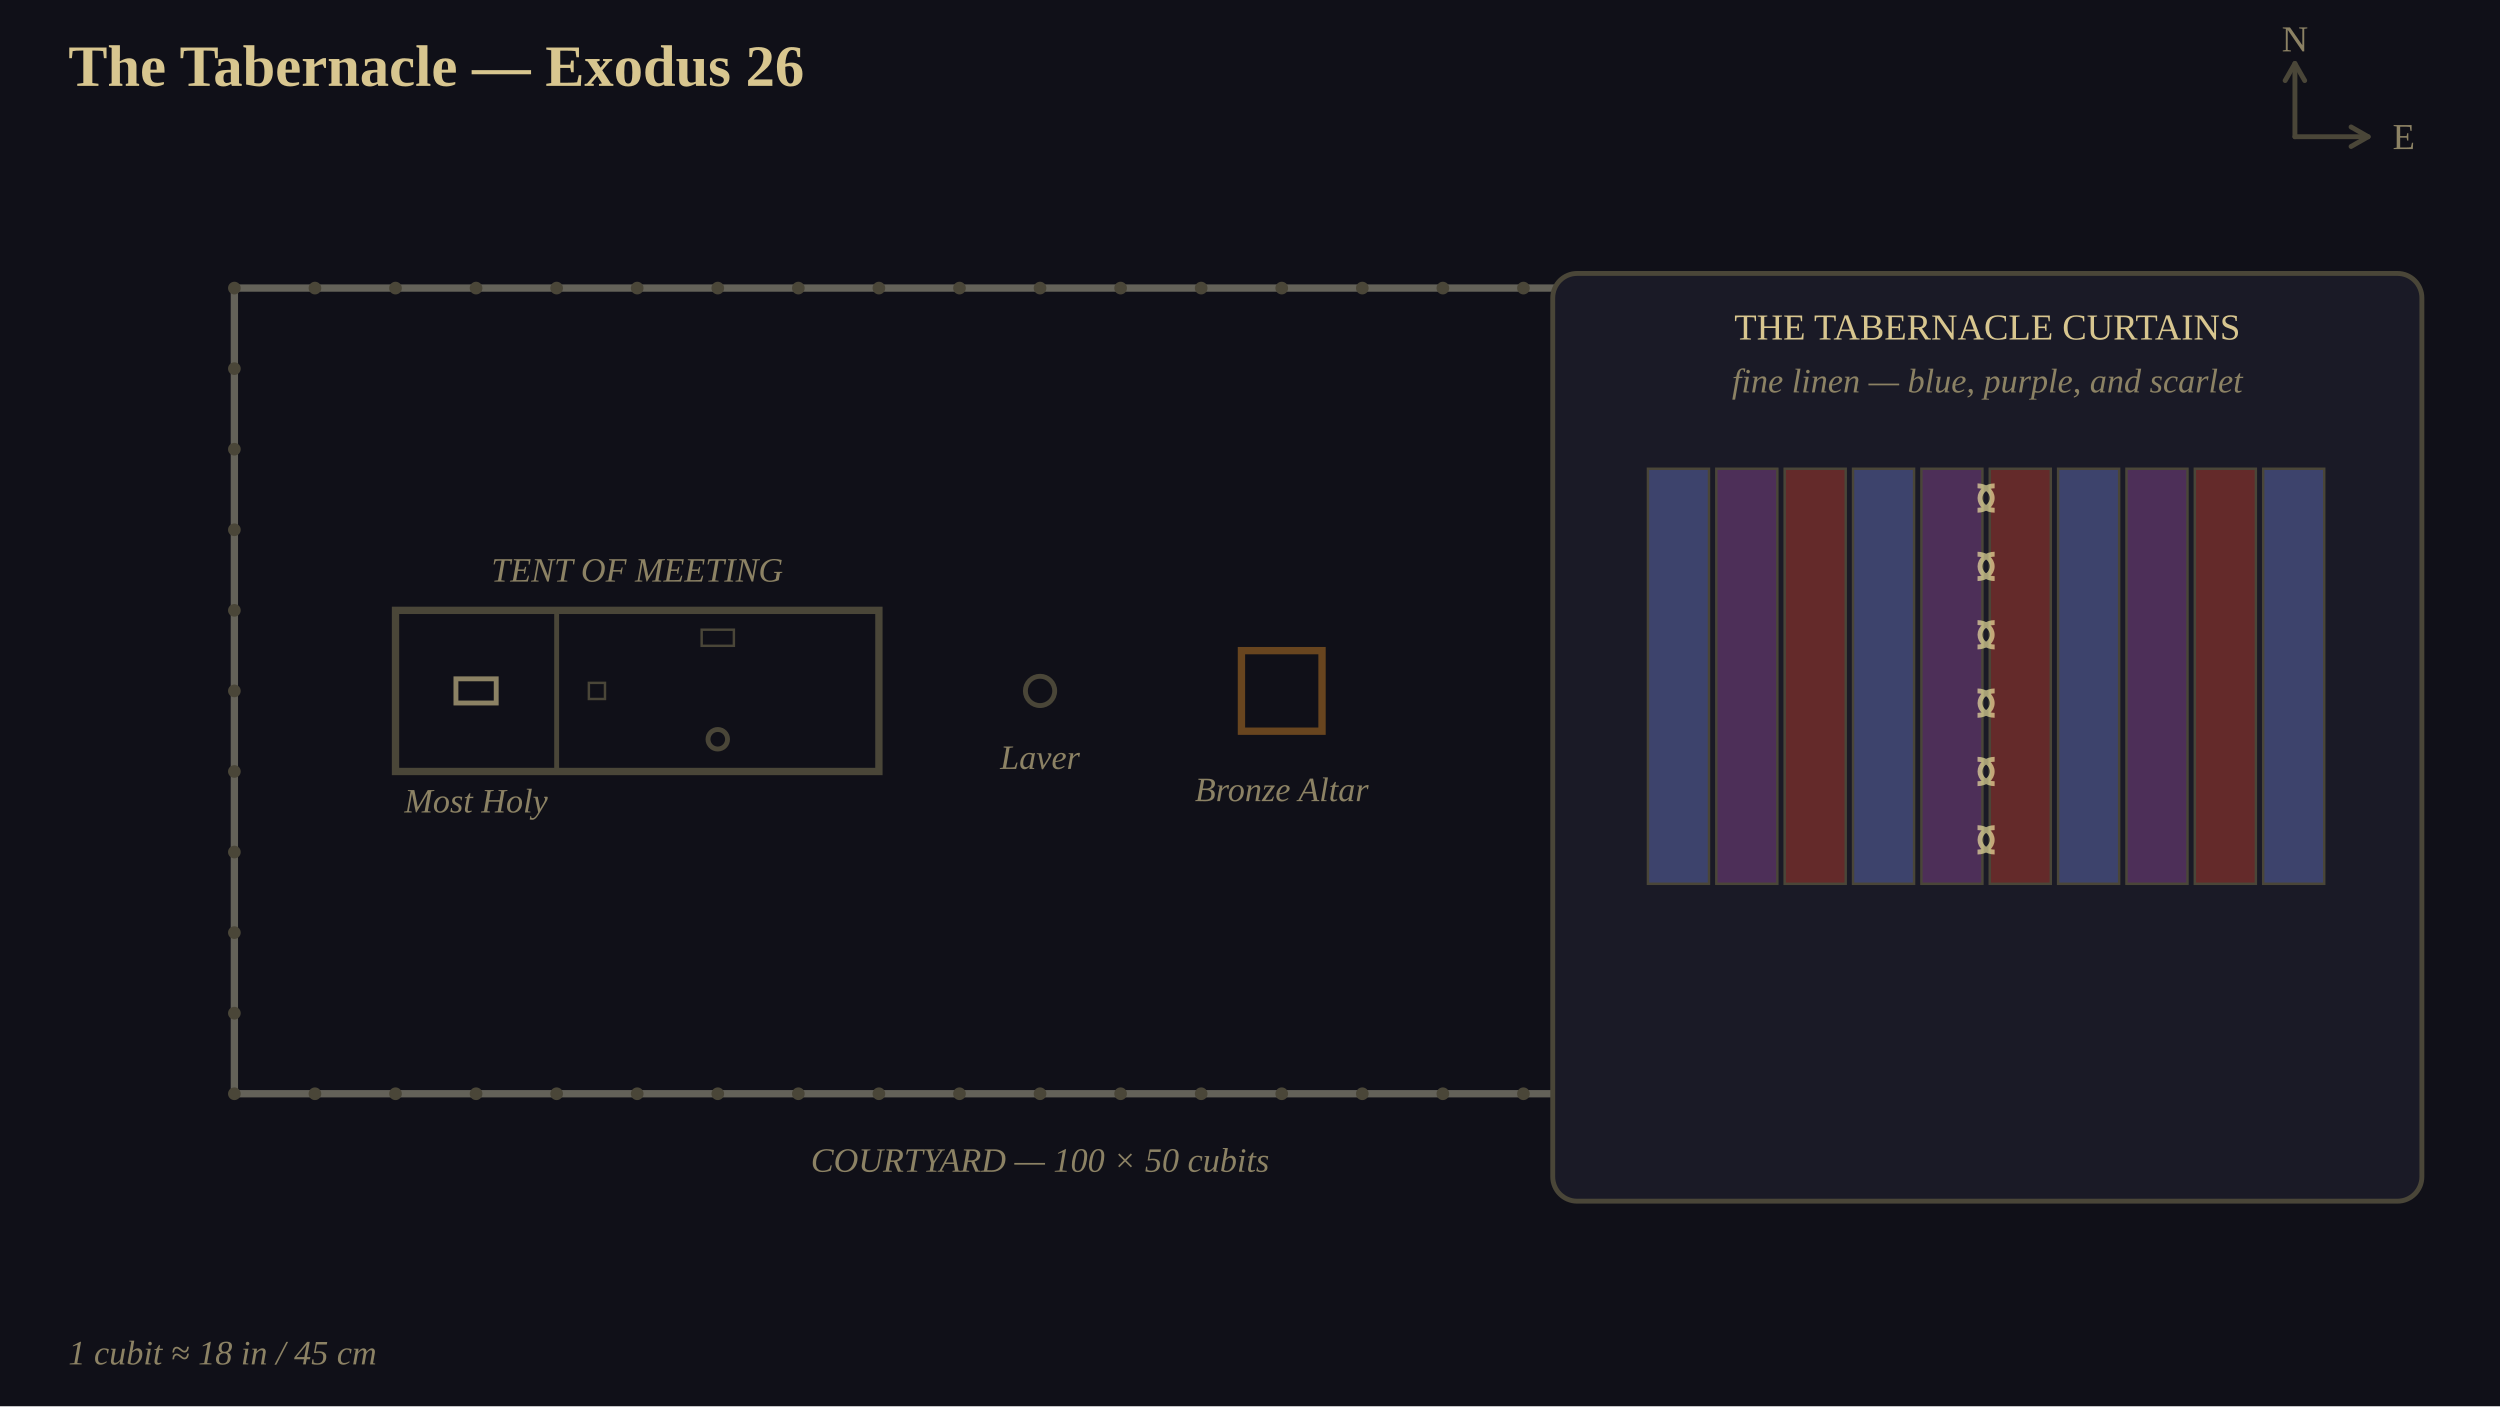
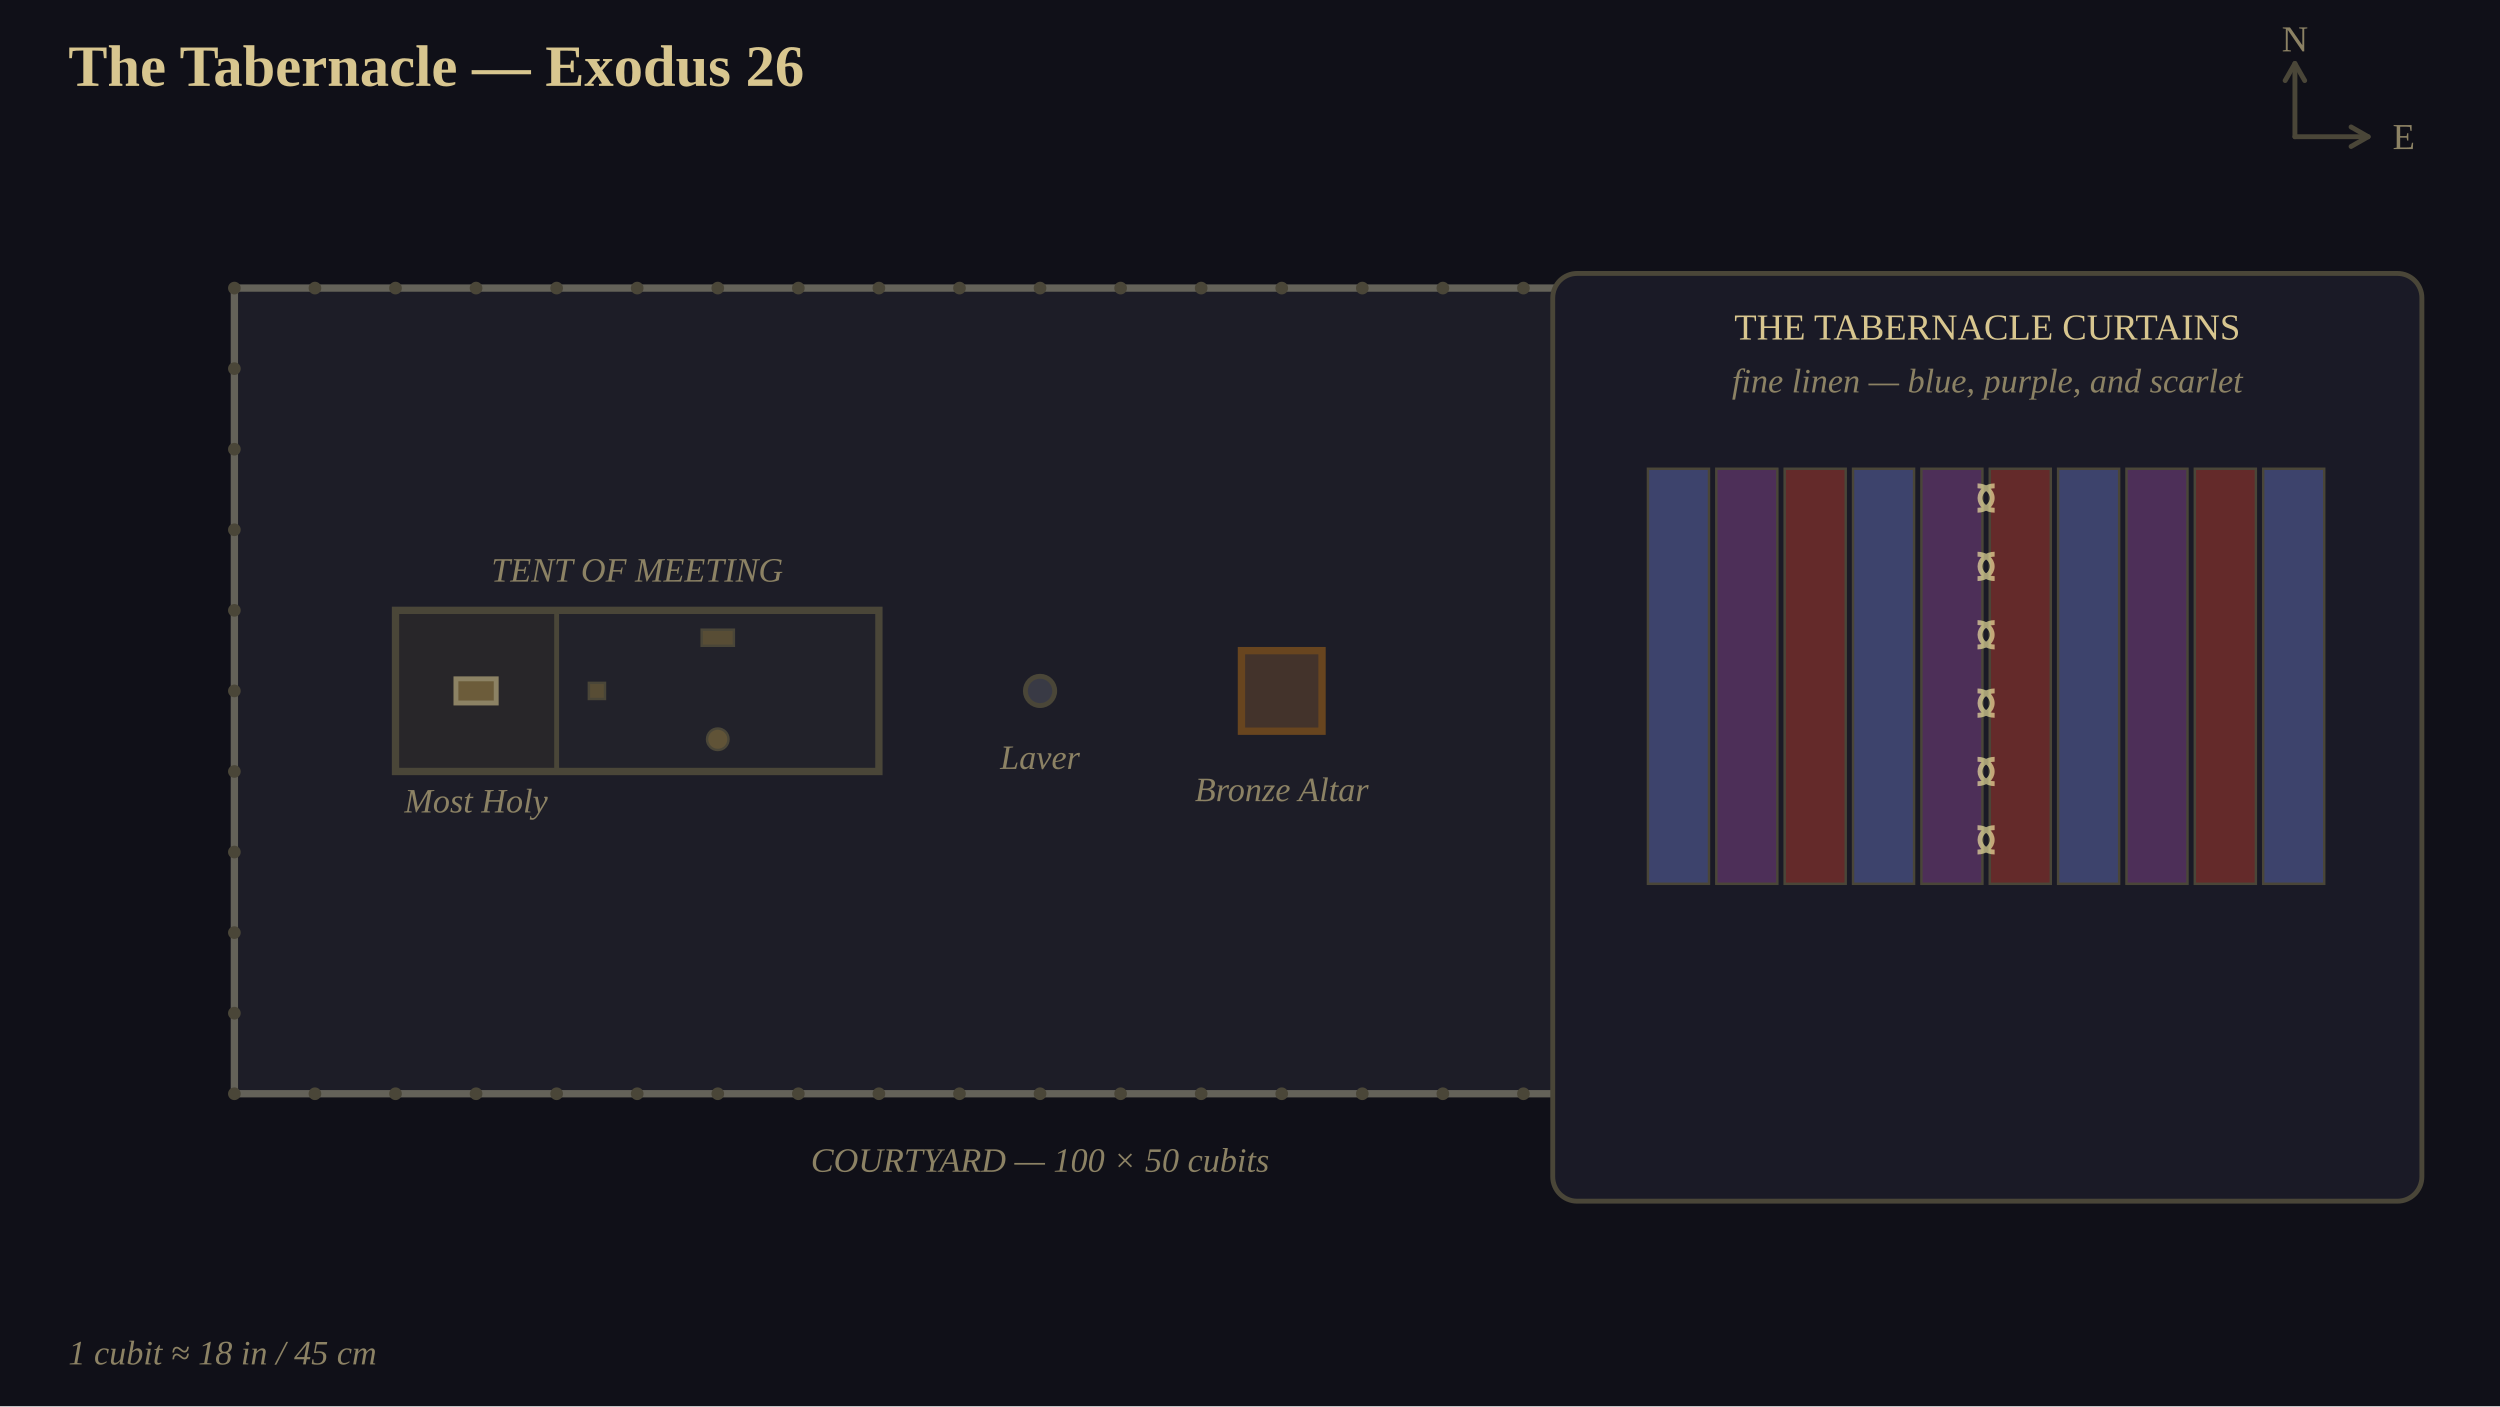
<svg xmlns="http://www.w3.org/2000/svg" viewBox="0 0 1024 576" width="1024" height="576" font-family="Georgia, 'Times New Roman', serif">
  <rect x="0" y="0" width="1024" height="576" fill="rgb(16,16,24)" />
+   <rect x="96" y="118" width="660" height="330" fill="rgb(29,29,39)" />
+   <rect x="162" y="250" width="198" height="66" fill="rgb(34,34,42)" />
+   <rect x="162" y="250" width="66" height="66" fill="rgb(40,38,41)" />
  <polyline points="96,118 756,118" stroke-linejoin="round" stroke-linecap="round" fill="none" stroke="rgb(100,98,89)" stroke-width="3" />
  <polyline points="96,448 756,448" stroke-linejoin="round" stroke-linecap="round" fill="none" stroke="rgb(100,98,89)" stroke-width="3" />
  <polyline points="96,118 96,448" stroke-linejoin="round" stroke-linecap="round" fill="none" stroke="rgb(100,98,89)" stroke-width="3" />
  <polyline points="756,118 756,217" stroke-linejoin="round" stroke-linecap="round" fill="none" stroke="rgb(100,98,89)" stroke-width="3" />
  <polyline points="756,349 756,448" stroke-linejoin="round" stroke-linecap="round" fill="none" stroke="rgb(100,98,89)" stroke-width="3" />
  <polyline points="756,217 756,250" stroke-linejoin="round" stroke-linecap="round" fill="none" stroke="rgb(61,67,108)" stroke-width="5" />
  <polyline points="756,250 756,283" stroke-linejoin="round" stroke-linecap="round" fill="none" stroke="rgb(77,47,88)" stroke-width="5" />
  <polyline points="756,283 756,316" stroke-linejoin="round" stroke-linecap="round" fill="none" stroke="rgb(100,42,42)" stroke-width="5" />
  <polyline points="756,316 756,349" stroke-linejoin="round" stroke-linecap="round" fill="none" stroke="rgb(100,98,89)" stroke-width="5" />
  <ellipse cx="96" cy="118" rx="2.6" ry="2.6" fill="rgb(74,70,56)" />
  <ellipse cx="129" cy="118" rx="2.6" ry="2.6" fill="rgb(74,70,56)" />
  <ellipse cx="162" cy="118" rx="2.6" ry="2.6" fill="rgb(74,70,56)" />
  <ellipse cx="195" cy="118" rx="2.6" ry="2.6" fill="rgb(74,70,56)" />
  <ellipse cx="228" cy="118" rx="2.6" ry="2.6" fill="rgb(74,70,56)" />
  <ellipse cx="261" cy="118" rx="2.6" ry="2.6" fill="rgb(74,70,56)" />
  <ellipse cx="294" cy="118" rx="2.6" ry="2.6" fill="rgb(74,70,56)" />
  <ellipse cx="327" cy="118" rx="2.6" ry="2.6" fill="rgb(74,70,56)" />
  <ellipse cx="360" cy="118" rx="2.6" ry="2.6" fill="rgb(74,70,56)" />
  <ellipse cx="393" cy="118" rx="2.6" ry="2.6" fill="rgb(74,70,56)" />
  <ellipse cx="426" cy="118" rx="2.6" ry="2.6" fill="rgb(74,70,56)" />
  <ellipse cx="459" cy="118" rx="2.6" ry="2.6" fill="rgb(74,70,56)" />
  <ellipse cx="492" cy="118" rx="2.6" ry="2.6" fill="rgb(74,70,56)" />
  <ellipse cx="525" cy="118" rx="2.6" ry="2.6" fill="rgb(74,70,56)" />
  <ellipse cx="558" cy="118" rx="2.6" ry="2.6" fill="rgb(74,70,56)" />
  <ellipse cx="591" cy="118" rx="2.6" ry="2.6" fill="rgb(74,70,56)" />
  <ellipse cx="624" cy="118" rx="2.6" ry="2.6" fill="rgb(74,70,56)" />
  <ellipse cx="657" cy="118" rx="2.6" ry="2.6" fill="rgb(74,70,56)" />
  <ellipse cx="690" cy="118" rx="2.6" ry="2.6" fill="rgb(74,70,56)" />
  <ellipse cx="723" cy="118" rx="2.6" ry="2.6" fill="rgb(74,70,56)" />
  <ellipse cx="756" cy="118" rx="2.6" ry="2.6" fill="rgb(74,70,56)" />
  <ellipse cx="96" cy="448" rx="2.6" ry="2.6" fill="rgb(74,70,56)" />
  <ellipse cx="129" cy="448" rx="2.6" ry="2.6" fill="rgb(74,70,56)" />
  <ellipse cx="162" cy="448" rx="2.6" ry="2.6" fill="rgb(74,70,56)" />
  <ellipse cx="195" cy="448" rx="2.6" ry="2.6" fill="rgb(74,70,56)" />
  <ellipse cx="228" cy="448" rx="2.6" ry="2.6" fill="rgb(74,70,56)" />
  <ellipse cx="261" cy="448" rx="2.6" ry="2.6" fill="rgb(74,70,56)" />
  <ellipse cx="294" cy="448" rx="2.6" ry="2.6" fill="rgb(74,70,56)" />
  <ellipse cx="327" cy="448" rx="2.6" ry="2.6" fill="rgb(74,70,56)" />
  <ellipse cx="360" cy="448" rx="2.6" ry="2.6" fill="rgb(74,70,56)" />
  <ellipse cx="393" cy="448" rx="2.6" ry="2.6" fill="rgb(74,70,56)" />
  <ellipse cx="426" cy="448" rx="2.6" ry="2.6" fill="rgb(74,70,56)" />
  <ellipse cx="459" cy="448" rx="2.6" ry="2.6" fill="rgb(74,70,56)" />
  <ellipse cx="492" cy="448" rx="2.6" ry="2.6" fill="rgb(74,70,56)" />
  <ellipse cx="525" cy="448" rx="2.6" ry="2.6" fill="rgb(74,70,56)" />
  <ellipse cx="558" cy="448" rx="2.6" ry="2.6" fill="rgb(74,70,56)" />
  <ellipse cx="591" cy="448" rx="2.6" ry="2.6" fill="rgb(74,70,56)" />
  <ellipse cx="624" cy="448" rx="2.6" ry="2.6" fill="rgb(74,70,56)" />
  <ellipse cx="657" cy="448" rx="2.6" ry="2.6" fill="rgb(74,70,56)" />
  <ellipse cx="690" cy="448" rx="2.6" ry="2.6" fill="rgb(74,70,56)" />
  <ellipse cx="723" cy="448" rx="2.6" ry="2.6" fill="rgb(74,70,56)" />
  <ellipse cx="756" cy="448" rx="2.6" ry="2.6" fill="rgb(74,70,56)" />
  <ellipse cx="96" cy="151" rx="2.6" ry="2.6" fill="rgb(74,70,56)" />
  <ellipse cx="96" cy="184" rx="2.6" ry="2.6" fill="rgb(74,70,56)" />
  <ellipse cx="96" cy="217" rx="2.6" ry="2.6" fill="rgb(74,70,56)" />
  <ellipse cx="96" cy="250" rx="2.6" ry="2.6" fill="rgb(74,70,56)" />
  <ellipse cx="96" cy="283" rx="2.6" ry="2.6" fill="rgb(74,70,56)" />
  <ellipse cx="96" cy="316" rx="2.6" ry="2.6" fill="rgb(74,70,56)" />
  <ellipse cx="96" cy="349" rx="2.6" ry="2.6" fill="rgb(74,70,56)" />
  <ellipse cx="96" cy="382" rx="2.6" ry="2.6" fill="rgb(74,70,56)" />
  <ellipse cx="96" cy="415" rx="2.6" ry="2.6" fill="rgb(74,70,56)" />
  <ellipse cx="756" cy="151" rx="2.6" ry="2.6" fill="rgb(74,70,56)" />
  <ellipse cx="756" cy="184" rx="2.6" ry="2.6" fill="rgb(74,70,56)" />
  <ellipse cx="756" cy="217" rx="2.6" ry="2.6" fill="rgb(74,70,56)" />
  <ellipse cx="756" cy="250" rx="2.6" ry="2.6" fill="rgb(74,70,56)" />
  <ellipse cx="756" cy="294.02" rx="2.6" ry="2.6" fill="rgb(74,70,56)" />
  <ellipse cx="756" cy="337.98" rx="2.6" ry="2.6" fill="rgb(74,70,56)" />
  <ellipse cx="756" cy="349" rx="2.6" ry="2.6" fill="rgb(74,70,56)" />
  <ellipse cx="756" cy="382" rx="2.6" ry="2.6" fill="rgb(74,70,56)" />
  <ellipse cx="756" cy="415" rx="2.6" ry="2.6" fill="rgb(74,70,56)" />
  <rect x="162" y="250" width="198" height="66" fill="none" stroke="rgb(74,70,56)" stroke-width="3" />
  <polyline points="228,250 228,316" stroke-linejoin="round" stroke-linecap="round" fill="none" stroke="rgb(74,70,56)" stroke-width="2" />
-   <rect x="186.75" y="278.05" width="16.5" height="9.9" fill="none" stroke="rgb(140,130,100)" stroke-width="2" />
-   <rect x="241.2" y="279.7" width="6.6" height="6.6" fill="none" stroke="rgb(74,70,56)" stroke-width="1" />
-   <rect x="287.4" y="257.92" width="13.2" height="6.6" fill="none" stroke="rgb(74,70,56)" stroke-width="1" />
-   <ellipse cx="294" cy="302.8" rx="4" ry="4" fill="none" stroke="rgb(74,70,56)" stroke-width="2" />
-   <ellipse cx="426" cy="283" rx="6" ry="6" fill="none" stroke="rgb(74,70,56)" stroke-width="2" />
-   <rect x="508.5" y="266.5" width="33" height="33" fill="none" stroke="rgb(104,69,31)" stroke-width="3" />
+   <rect x="186.75" y="278.05" width="16.5" height="9.9" fill="rgb(108,92,58)" stroke="rgb(140,130,100)" stroke-width="2" />
+   <rect x="241.2" y="279.7" width="6.6" height="6.6" fill="rgb(88,77,53)" stroke="rgb(74,70,56)" stroke-width="1" />
+   <rect x="287.4" y="257.92" width="13.2" height="6.6" fill="rgb(88,77,53)" stroke="rgb(74,70,56)" stroke-width="1" />
+   <ellipse cx="294" cy="302.8" rx="4.4" ry="4.4" fill="rgb(96,83,55)" stroke="rgb(74,70,56)" stroke-width="1" />
+   <ellipse cx="426" cy="283" rx="6" ry="6" fill="rgb(57,58,69)" stroke="rgb(74,70,56)" stroke-width="2" />
+   <rect x="508.5" y="266.5" width="33" height="33" fill="rgb(67,51,43)" stroke="rgb(104,69,31)" stroke-width="3" />
  <text x="261" y="233.5" font-size="14" text-anchor="middle" dominant-baseline="central" fill="rgb(140,130,100)" font-family="Georgia, 'Times New Roman', serif" font-style="italic">TENT OF MEETING</text>
  <text x="195" y="323.92" font-size="14" text-anchor="middle" dominant-baseline="text-before-edge" fill="rgb(140,130,100)" font-family="Georgia, 'Times New Roman', serif" font-style="italic">Most Holy</text>
  <text x="525" y="319.3" font-size="14" text-anchor="middle" dominant-baseline="text-before-edge" fill="rgb(140,130,100)" font-family="Georgia, 'Times New Roman', serif" font-style="italic">Bronze Altar</text>
  <text x="426" y="306.1" font-size="14" text-anchor="middle" dominant-baseline="text-before-edge" fill="rgb(140,130,100)" font-family="Georgia, 'Times New Roman', serif" font-style="italic">Laver</text>
  <text x="782.4" y="283" font-size="14" text-anchor="start" dominant-baseline="central" fill="rgb(140,130,100)" font-family="Georgia, 'Times New Roman', serif" font-style="italic">GATE</text>
  <text x="426" y="471.1" font-size="14" text-anchor="middle" dominant-baseline="text-before-edge" fill="rgb(140,130,100)" font-family="Georgia, 'Times New Roman', serif" font-style="italic">COURTYARD  —  100 × 50 cubits</text>
  <polyline points="940,56 940,26" stroke-linejoin="round" stroke-linecap="round" fill="none" stroke="rgb(74,70,56)" stroke-width="2" />
  <polyline points="936,33 940,26 944,33" stroke-linejoin="round" stroke-linecap="round" fill="none" stroke="rgb(74,70,56)" stroke-width="2" />
  <polyline points="940,56 970,56" stroke-linejoin="round" stroke-linecap="round" fill="none" stroke="rgb(74,70,56)" stroke-width="2" />
  <polyline points="963,52 970,56 963,60" stroke-linejoin="round" stroke-linecap="round" fill="none" stroke="rgb(74,70,56)" stroke-width="2" />
  <text x="940" y="16" font-size="15" text-anchor="middle" dominant-baseline="central" fill="rgb(140,130,100)" font-family="Georgia, 'Times New Roman', serif">N</text>
  <text x="980" y="56" font-size="15" text-anchor="start" dominant-baseline="central" fill="rgb(140,130,100)" font-family="Georgia, 'Times New Roman', serif">E</text>
  <text x="28" y="20" font-size="24" text-anchor="start" dominant-baseline="text-before-edge" fill="rgb(216,198,143)" font-family="Georgia, 'Times New Roman', serif" font-weight="bold">The Tabernacle — Exodus 26</text>
  <text x="28" y="550" font-size="14" text-anchor="start" dominant-baseline="text-before-edge" fill="rgb(140,130,100)" font-family="Georgia, 'Times New Roman', serif" font-style="italic">1 cubit ≈ 18 in / 45 cm</text>
  <rect x="636" y="112" width="356" height="380" rx="10" fill="rgb(26,26,38)" stroke="rgb(74,70,56)" stroke-width="2" />
  <text x="814" y="134" font-size="15" text-anchor="middle" dominant-baseline="central" fill="rgb(216,198,143)" font-family="Georgia, 'Times New Roman', serif">THE TABERNACLE CURTAINS</text>
  <text x="814" y="156" font-size="14" text-anchor="middle" dominant-baseline="central" fill="rgb(140,130,100)" font-family="Georgia, 'Times New Roman', serif" font-style="italic">fine linen — blue, purple, and scarlet</text>
  <rect x="675" y="192" width="25" height="170" fill="rgb(61,67,108)" stroke="rgb(74,70,56)" stroke-width="1" />
  <rect x="703" y="192" width="25" height="170" fill="rgb(77,47,88)" stroke="rgb(74,70,56)" stroke-width="1" />
  <rect x="731" y="192" width="25" height="170" fill="rgb(100,42,42)" stroke="rgb(74,70,56)" stroke-width="1" />
  <rect x="759" y="192" width="25" height="170" fill="rgb(61,67,108)" stroke="rgb(74,70,56)" stroke-width="1" />
  <rect x="787" y="192" width="25" height="170" fill="rgb(77,47,88)" stroke="rgb(74,70,56)" stroke-width="1" />
  <rect x="815" y="192" width="25" height="170" fill="rgb(100,42,42)" stroke="rgb(74,70,56)" stroke-width="1" />
  <rect x="843" y="192" width="25" height="170" fill="rgb(61,67,108)" stroke="rgb(74,70,56)" stroke-width="1" />
  <rect x="871" y="192" width="25" height="170" fill="rgb(77,47,88)" stroke="rgb(74,70,56)" stroke-width="1" />
  <rect x="899" y="192" width="25" height="170" fill="rgb(100,42,42)" stroke="rgb(74,70,56)" stroke-width="1" />
  <rect x="927" y="192" width="25" height="170" fill="rgb(61,67,108)" stroke="rgb(74,70,56)" stroke-width="1" />
  <g opacity="0.62">
    <animate attributeName="opacity" values="0.62;1.0;0.62" dur="2.1s" begin="0s" repeatCount="indefinite" calcMode="spline" keyTimes="0;0.5;1" keySplines="0.4 0 0.6 1;0.4 0 0.6 1" />
    <path d="M810,199 A6,5 0 0 1 810,209" fill="none" stroke="rgb(255,244,170)" stroke-width="2" />
    <path d="M817,209 A6,5 0 0 1 817,199" fill="none" stroke="rgb(255,244,170)" stroke-width="2" />
    <path d="M810,227 A6,5 0 0 1 810,237" fill="none" stroke="rgb(255,244,170)" stroke-width="2" />
    <path d="M817,237 A6,5 0 0 1 817,227" fill="none" stroke="rgb(255,244,170)" stroke-width="2" />
    <path d="M810,255 A6,5 0 0 1 810,265" fill="none" stroke="rgb(255,244,170)" stroke-width="2" />
    <path d="M817,265 A6,5 0 0 1 817,255" fill="none" stroke="rgb(255,244,170)" stroke-width="2" />
    <path d="M810,283 A6,5 0 0 1 810,293" fill="none" stroke="rgb(255,244,170)" stroke-width="2" />
    <path d="M817,293 A6,5 0 0 1 817,283" fill="none" stroke="rgb(255,244,170)" stroke-width="2" />
    <path d="M810,311 A6,5 0 0 1 810,321" fill="none" stroke="rgb(255,244,170)" stroke-width="2" />
    <path d="M817,321 A6,5 0 0 1 817,311" fill="none" stroke="rgb(255,244,170)" stroke-width="2" />
    <path d="M810,339 A6,5 0 0 1 810,349" fill="none" stroke="rgb(255,244,170)" stroke-width="2" />
    <path d="M817,349 A6,5 0 0 1 817,339" fill="none" stroke="rgb(255,244,170)" stroke-width="2" />
  </g>
</svg>
